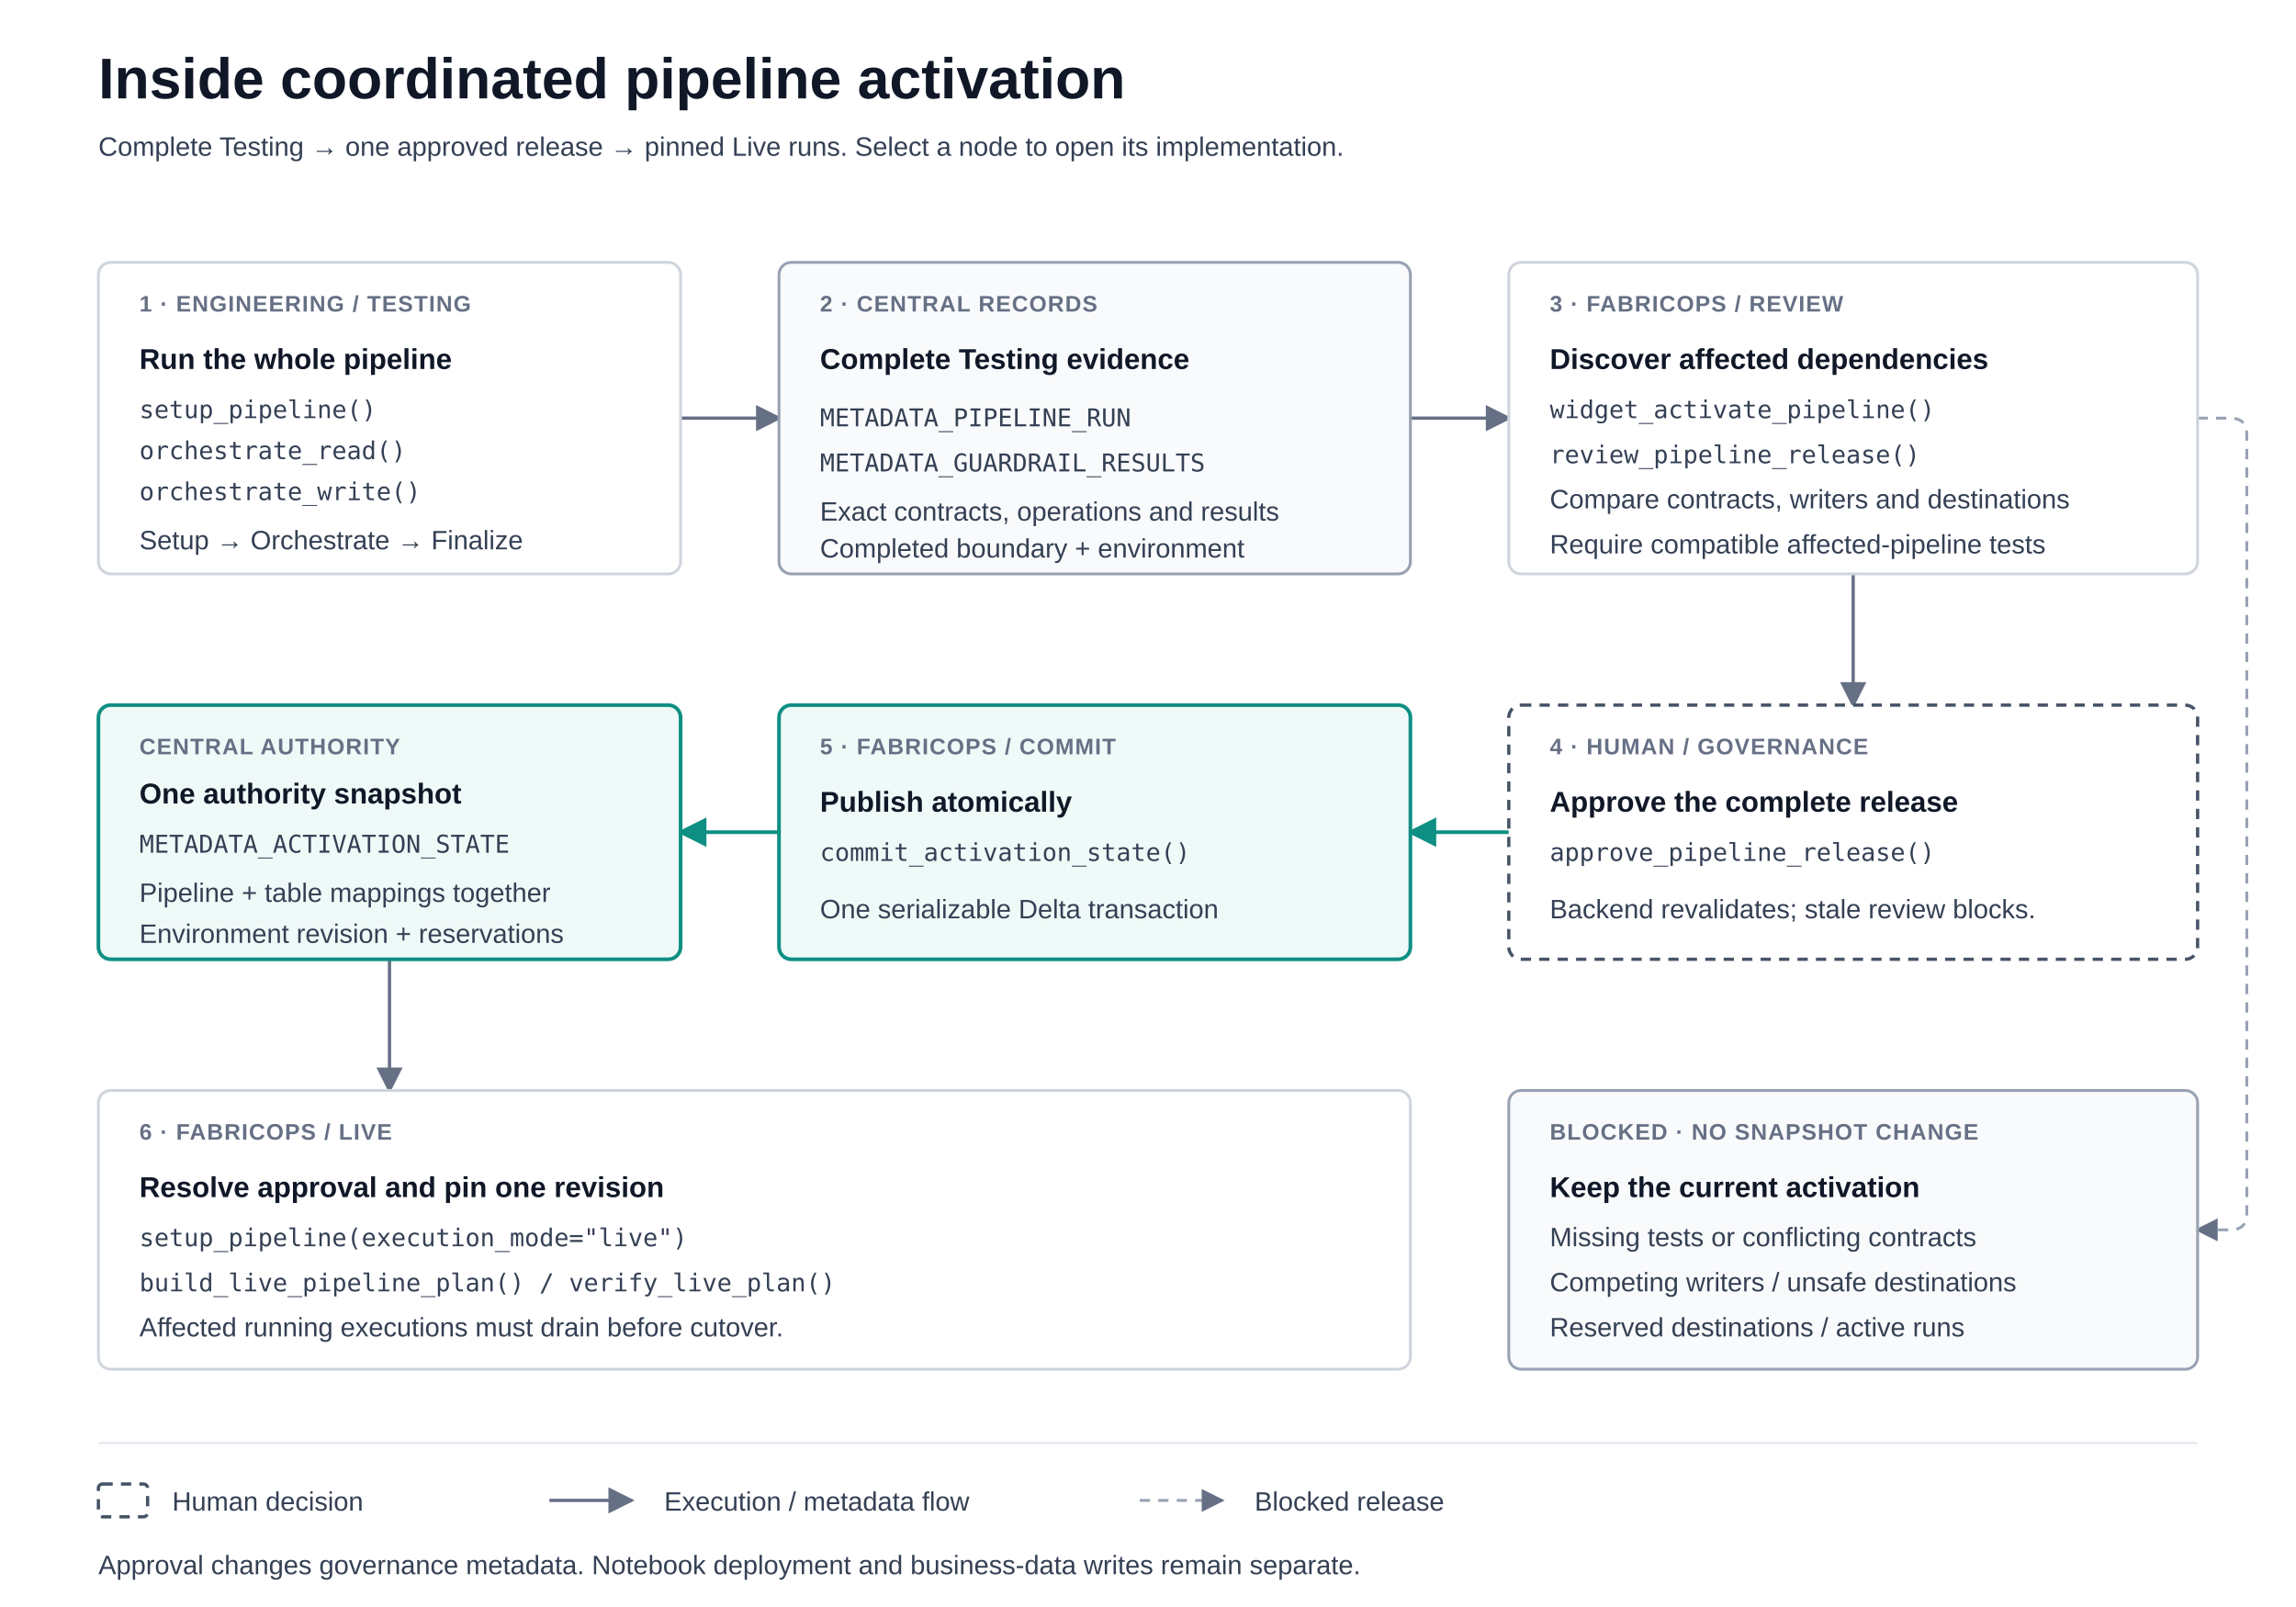
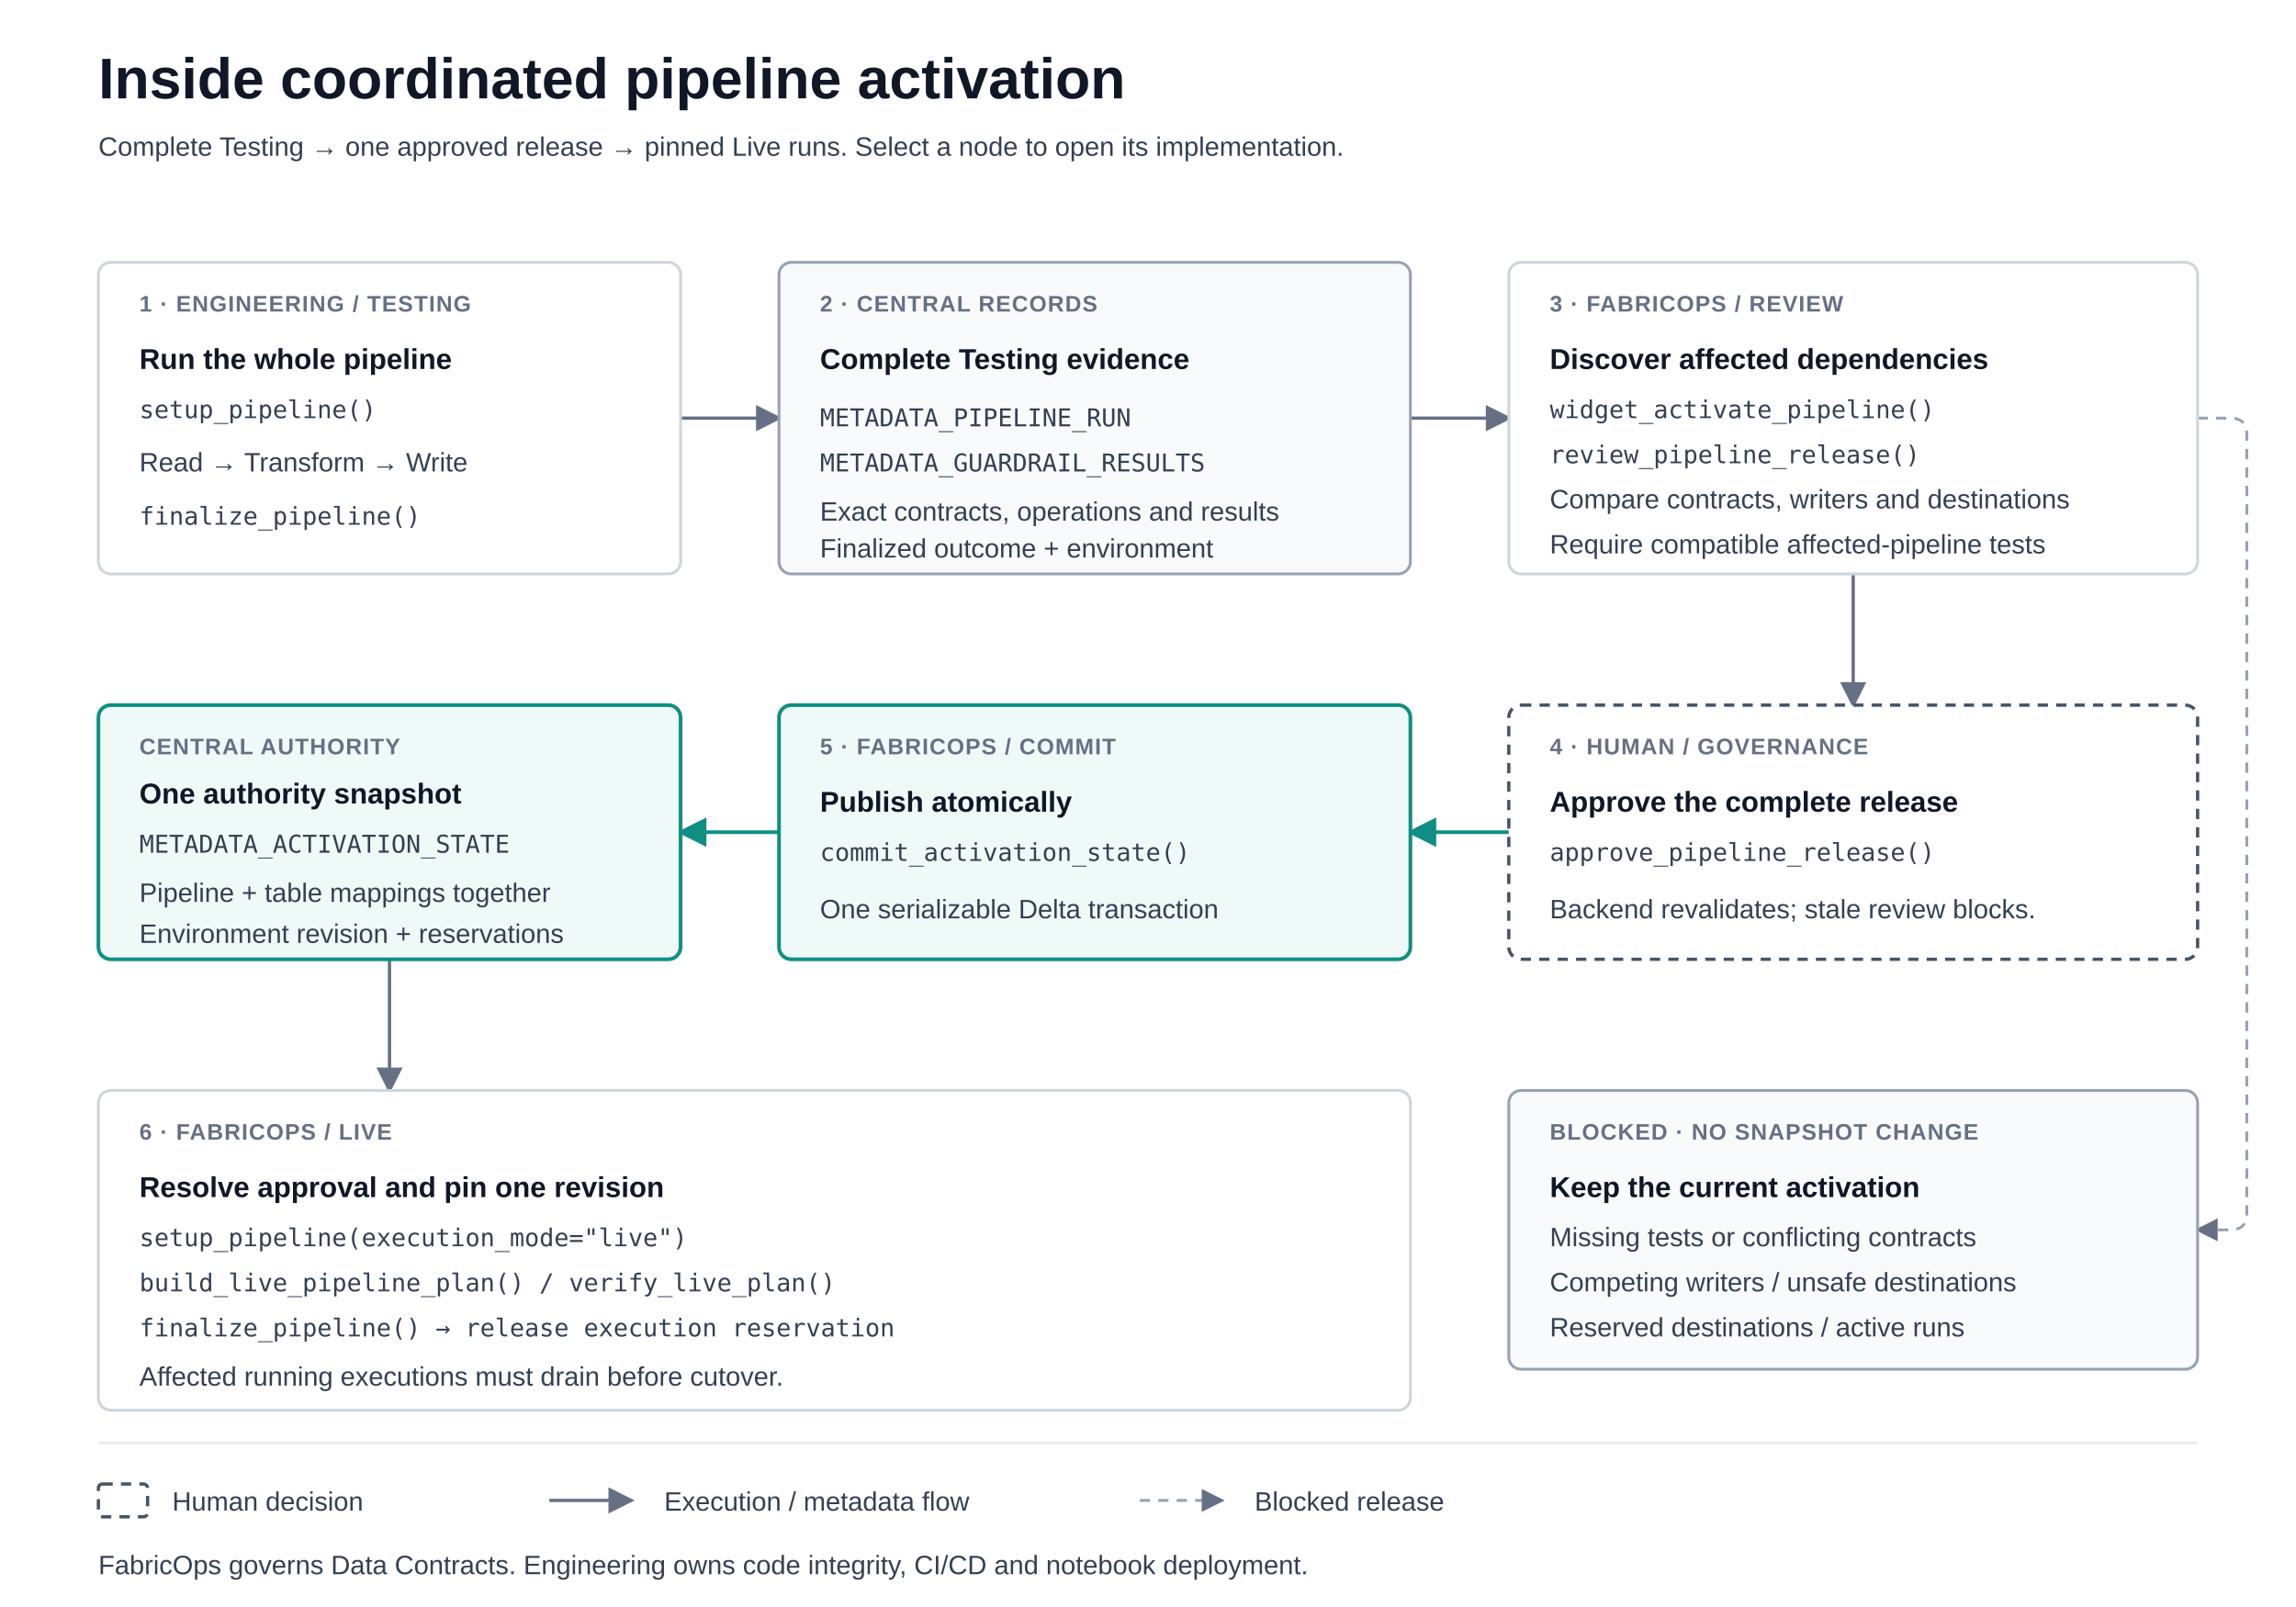
<svg xmlns="http://www.w3.org/2000/svg" viewBox="0 0 1120 784" role="img" aria-labelledby="dependency-aware-pipeline-activation-implementation-title dependency-aware-pipeline-activation-implementation-desc" id="dependency-aware-pipeline-activation-implementation-root">
  <defs>
    <style>#dependency-aware-pipeline-activation-implementation-root .diagram-title { font:600 28px Arial,sans-serif;fill:#101828 }
      #dependency-aware-pipeline-activation-implementation-root .tag { font:600 11px Arial,sans-serif;fill:#667085;letter-spacing:.5px }
      #dependency-aware-pipeline-activation-implementation-root .name { font:600 14px Arial,sans-serif;fill:#101828 }
      #dependency-aware-pipeline-activation-implementation-root .body { font:13px Arial,sans-serif;fill:#344054 }
      #dependency-aware-pipeline-activation-implementation-root .mono { font:12px Consolas,monospace;fill:#344054 }
      #dependency-aware-pipeline-activation-implementation-root .node { fill:#fff;stroke:#d0d5dd;stroke-width:1.4 }
      #dependency-aware-pipeline-activation-implementation-root .state { fill:#f9fafb;stroke:#98a2b3;stroke-width:1.4 }
      #dependency-aware-pipeline-activation-implementation-root .focal { fill:#effaf8;stroke:#0f8f83;stroke-width:1.8 }
      #dependency-aware-pipeline-activation-implementation-root .human { fill:#fff;stroke:#475467;stroke-width:1.6;stroke-dasharray:5 4 }
      #dependency-aware-pipeline-activation-implementation-root .edge { fill:none;stroke:#667085;stroke-width:1.6;marker-end:url(#dependency-aware-pipeline-activation-implementation-arrow) }
      #dependency-aware-pipeline-activation-implementation-root .publish { fill:none;stroke:#0f8f83;stroke-width:1.8;marker-end:url(#dependency-aware-pipeline-activation-implementation-arrow-teal) }
      #dependency-aware-pipeline-activation-implementation-root .blocked { fill:none;stroke:#98a2b3;stroke-width:1.4;stroke-dasharray:5 4;marker-end:url(#dependency-aware-pipeline-activation-implementation-arrow) }</style>
    <marker id="dependency-aware-pipeline-activation-implementation-arrow" markerWidth="8" markerHeight="8" refX="7" refY="4" orient="auto">
      <path d="M0 0 L8 4 L0 8 Z" fill="#667085" />
    </marker>
    <marker id="dependency-aware-pipeline-activation-implementation-arrow-teal" markerWidth="8" markerHeight="8" refX="7" refY="4" orient="auto">
      <path d="M0 0 L8 4 L0 8 Z" fill="#0f8f83" />
    </marker>
  </defs>
  <rect width="1120" height="784" fill="#fff" />
  <text x="48" y="48" class="diagram-title">Inside coordinated pipeline activation</text>
  <text x="48" y="76" class="body">Complete Testing → one approved release → pinned Live runs. Select a node to open its implementation.</text>
  <path d="M332 204 H380" class="edge" />
  <path d="M688 204 H736" class="edge" />
  <path d="M904 280 V344" class="edge" />
  <path d="M736 406 H688" class="publish" />
  <path d="M380 406 H332" class="publish" />
  <path d="M190 468 V532" class="edge" />
  <path d="M1072 204 H1088 Q1096 204 1096 212 V592 Q1096 600 1088 600 H1072" class="blocked" />
  <a href="https://github.com/Voycepeh/FabricOps-Starter-Kit/blob/main/src/fabricops_kit/pipeline/setup_pipeline.py#L130" target="_blank" rel="noopener">
    <g>
      <rect x="48" y="128" width="284" height="152" rx="6" class="node" />
      <text x="68" y="152" class="tag">1 · ENGINEERING / TESTING</text>
      <text x="68" y="180" class="name">Run the whole pipeline</text>
      <text x="68" y="204" class="mono">setup_pipeline()</text>
-       <text x="68" y="224" class="mono">orchestrate_read()</text>
-       <text x="68" y="244" class="mono">orchestrate_write()</text>
-       <text x="68" y="268" class="body">Setup → Orchestrate → Finalize</text>
+       <text x="68" y="230" class="body">Read → Transform → Write</text>
+       <text x="68" y="256" class="mono">finalize_pipeline()</text>
    </g>
  </a>
-   <a href="https://github.com/Voycepeh/FabricOps-Starter-Kit/blob/main/src/fabricops_kit/pipeline/shared.py#L5848" target="_blank" rel="noopener">
+   <a href="https://github.com/Voycepeh/FabricOps-Starter-Kit/blob/main/src/fabricops_kit/pipeline/shared.py#L5740" target="_blank" rel="noopener">
    <g>
      <rect x="380" y="128" width="308" height="152" rx="6" class="state" />
      <text x="400" y="152" class="tag">2 · CENTRAL RECORDS</text>
      <text x="400" y="180" class="name">Complete Testing evidence</text>
      <text x="400" y="208" class="mono">METADATA_PIPELINE_RUN</text>
      <text x="400" y="230" class="mono">METADATA_GUARDRAIL_RESULTS</text>
      <text x="400" y="254" class="body">Exact contracts, operations and results</text>
-       <text x="400" y="272" class="body">Completed boundary + environment</text>
+       <text x="400" y="272" class="body">Finalized outcome + environment</text>
    </g>
  </a>
  <a href="https://github.com/Voycepeh/FabricOps-Starter-Kit/blob/main/src/fabricops_kit/widgets/widget_activate_pipeline.py#L65" target="_blank" rel="noopener">
    <g>
      <rect x="736" y="128" width="336" height="152" rx="6" class="node" />
      <text x="756" y="152" class="tag">3 · FABRICOPS / REVIEW</text>
      <text x="756" y="180" class="name">Discover affected dependencies</text>
      <text x="756" y="204" class="mono">widget_activate_pipeline()</text>
      <text x="756" y="226" class="mono">review_pipeline_release()</text>
      <text x="756" y="248" class="body">Compare contracts, writers and destinations</text>
      <text x="756" y="270" class="body">Require compatible affected-pipeline tests</text>
    </g>
  </a>
-   <a href="https://github.com/Voycepeh/FabricOps-Starter-Kit/blob/main/src/fabricops_kit/activated_pipeline/shared.py#L370" target="_blank" rel="noopener">
+   <a href="https://github.com/Voycepeh/FabricOps-Starter-Kit/blob/main/src/fabricops_kit/activated_pipeline/shared.py#L362" target="_blank" rel="noopener">
    <g>
      <rect x="736" y="344" width="336" height="124" rx="6" class="human" />
      <text x="756" y="368" class="tag">4 · HUMAN / GOVERNANCE</text>
      <text x="756" y="396" class="name">Approve the complete release</text>
      <text x="756" y="420" class="mono">approve_pipeline_release()</text>
      <text x="756" y="448" class="body">Backend revalidates; stale review blocks.</text>
    </g>
  </a>
-   <a href="https://github.com/Voycepeh/FabricOps-Starter-Kit/blob/main/src/fabricops_kit/activated_pipeline/shared.py#L231" target="_blank" rel="noopener">
+   <a href="https://github.com/Voycepeh/FabricOps-Starter-Kit/blob/main/src/fabricops_kit/activated_pipeline/shared.py#L223" target="_blank" rel="noopener">
    <g>
      <rect x="380" y="344" width="308" height="124" rx="6" class="focal" />
      <text x="400" y="368" class="tag">5 · FABRICOPS / COMMIT</text>
      <text x="400" y="396" class="name">Publish atomically</text>
      <text x="400" y="420" class="mono">commit_activation_state()</text>
      <text x="400" y="448" class="body">One serializable Delta transaction</text>
    </g>
  </a>
-   <a href="https://github.com/Voycepeh/FabricOps-Starter-Kit/blob/main/src/fabricops_kit/activated_pipeline/shared.py#L217" target="_blank" rel="noopener">
+   <a href="https://github.com/Voycepeh/FabricOps-Starter-Kit/blob/main/src/fabricops_kit/activated_pipeline/shared.py#L209" target="_blank" rel="noopener">
    <g>
      <rect x="48" y="344" width="284" height="124" rx="6" class="focal" />
      <text x="68" y="368" class="tag">CENTRAL AUTHORITY</text>
      <text x="68" y="392" class="name">One authority snapshot</text>
      <text x="68" y="416" class="mono">METADATA_ACTIVATION_STATE</text>
      <text x="68" y="440" class="body">Pipeline + table mappings together</text>
      <text x="68" y="460" class="body">Environment revision + reservations</text>
    </g>
  </a>
-   <a href="https://github.com/Voycepeh/FabricOps-Starter-Kit/blob/main/src/fabricops_kit/activated_pipeline/shared.py#L458" target="_blank" rel="noopener">
+   <a href="https://github.com/Voycepeh/FabricOps-Starter-Kit/blob/main/src/fabricops_kit/activated_pipeline/shared.py#L450" target="_blank" rel="noopener">
    <g>
-       <rect x="48" y="532" width="640" height="136" rx="6" class="node" />
+       <rect x="48" y="532" width="640" height="156" rx="6" class="node" />
      <text x="68" y="556" class="tag">6 · FABRICOPS / LIVE</text>
      <text x="68" y="584" class="name">Resolve approval and pin one revision</text>
      <text x="68" y="608" class="mono">setup_pipeline(execution_mode="live")</text>
      <text x="68" y="630" class="mono">build_live_pipeline_plan() / verify_live_plan()</text>
-       <text x="68" y="652" class="body">Affected running executions must drain before cutover.</text>
+       <text x="68" y="652" class="mono">finalize_pipeline() → release execution reservation</text>
+       <text x="68" y="676" class="body">Affected running executions must drain before cutover.</text>
    </g>
  </a>
-   <a href="https://github.com/Voycepeh/FabricOps-Starter-Kit/blob/main/src/fabricops_kit/activated_pipeline/shared.py#L285" target="_blank" rel="noopener">
+   <a href="https://github.com/Voycepeh/FabricOps-Starter-Kit/blob/main/src/fabricops_kit/activated_pipeline/shared.py#L277" target="_blank" rel="noopener">
    <g>
      <rect x="736" y="532" width="336" height="136" rx="6" class="state" />
      <text x="756" y="556" class="tag">BLOCKED · NO SNAPSHOT CHANGE</text>
      <text x="756" y="584" class="name">Keep the current activation</text>
      <text x="756" y="608" class="body">Missing tests or conflicting contracts</text>
      <text x="756" y="630" class="body">Competing writers / unsafe destinations</text>
      <text x="756" y="652" class="body">Reserved destinations / active runs</text>
    </g>
  </a>
  <path d="M48 704 H1072" fill="none" stroke="#e4e7ec" />
  <rect x="48" y="724" width="24" height="16" rx="2" class="human" />
  <text x="84" y="737" class="body">Human decision</text>
  <path d="M268 732 H308" class="edge" />
  <text x="324" y="737" class="body">Execution / metadata flow</text>
  <path d="M556 732 H596" class="blocked" />
  <text x="612" y="737" class="body">Blocked release</text>
-   <text x="48" y="768" class="body">Approval changes governance metadata. Notebook deployment and business-data writes remain separate.</text>
+   <text x="48" y="768" class="body">FabricOps governs Data Contracts. Engineering owns code integrity, CI/CD and notebook deployment.</text>
</svg>
